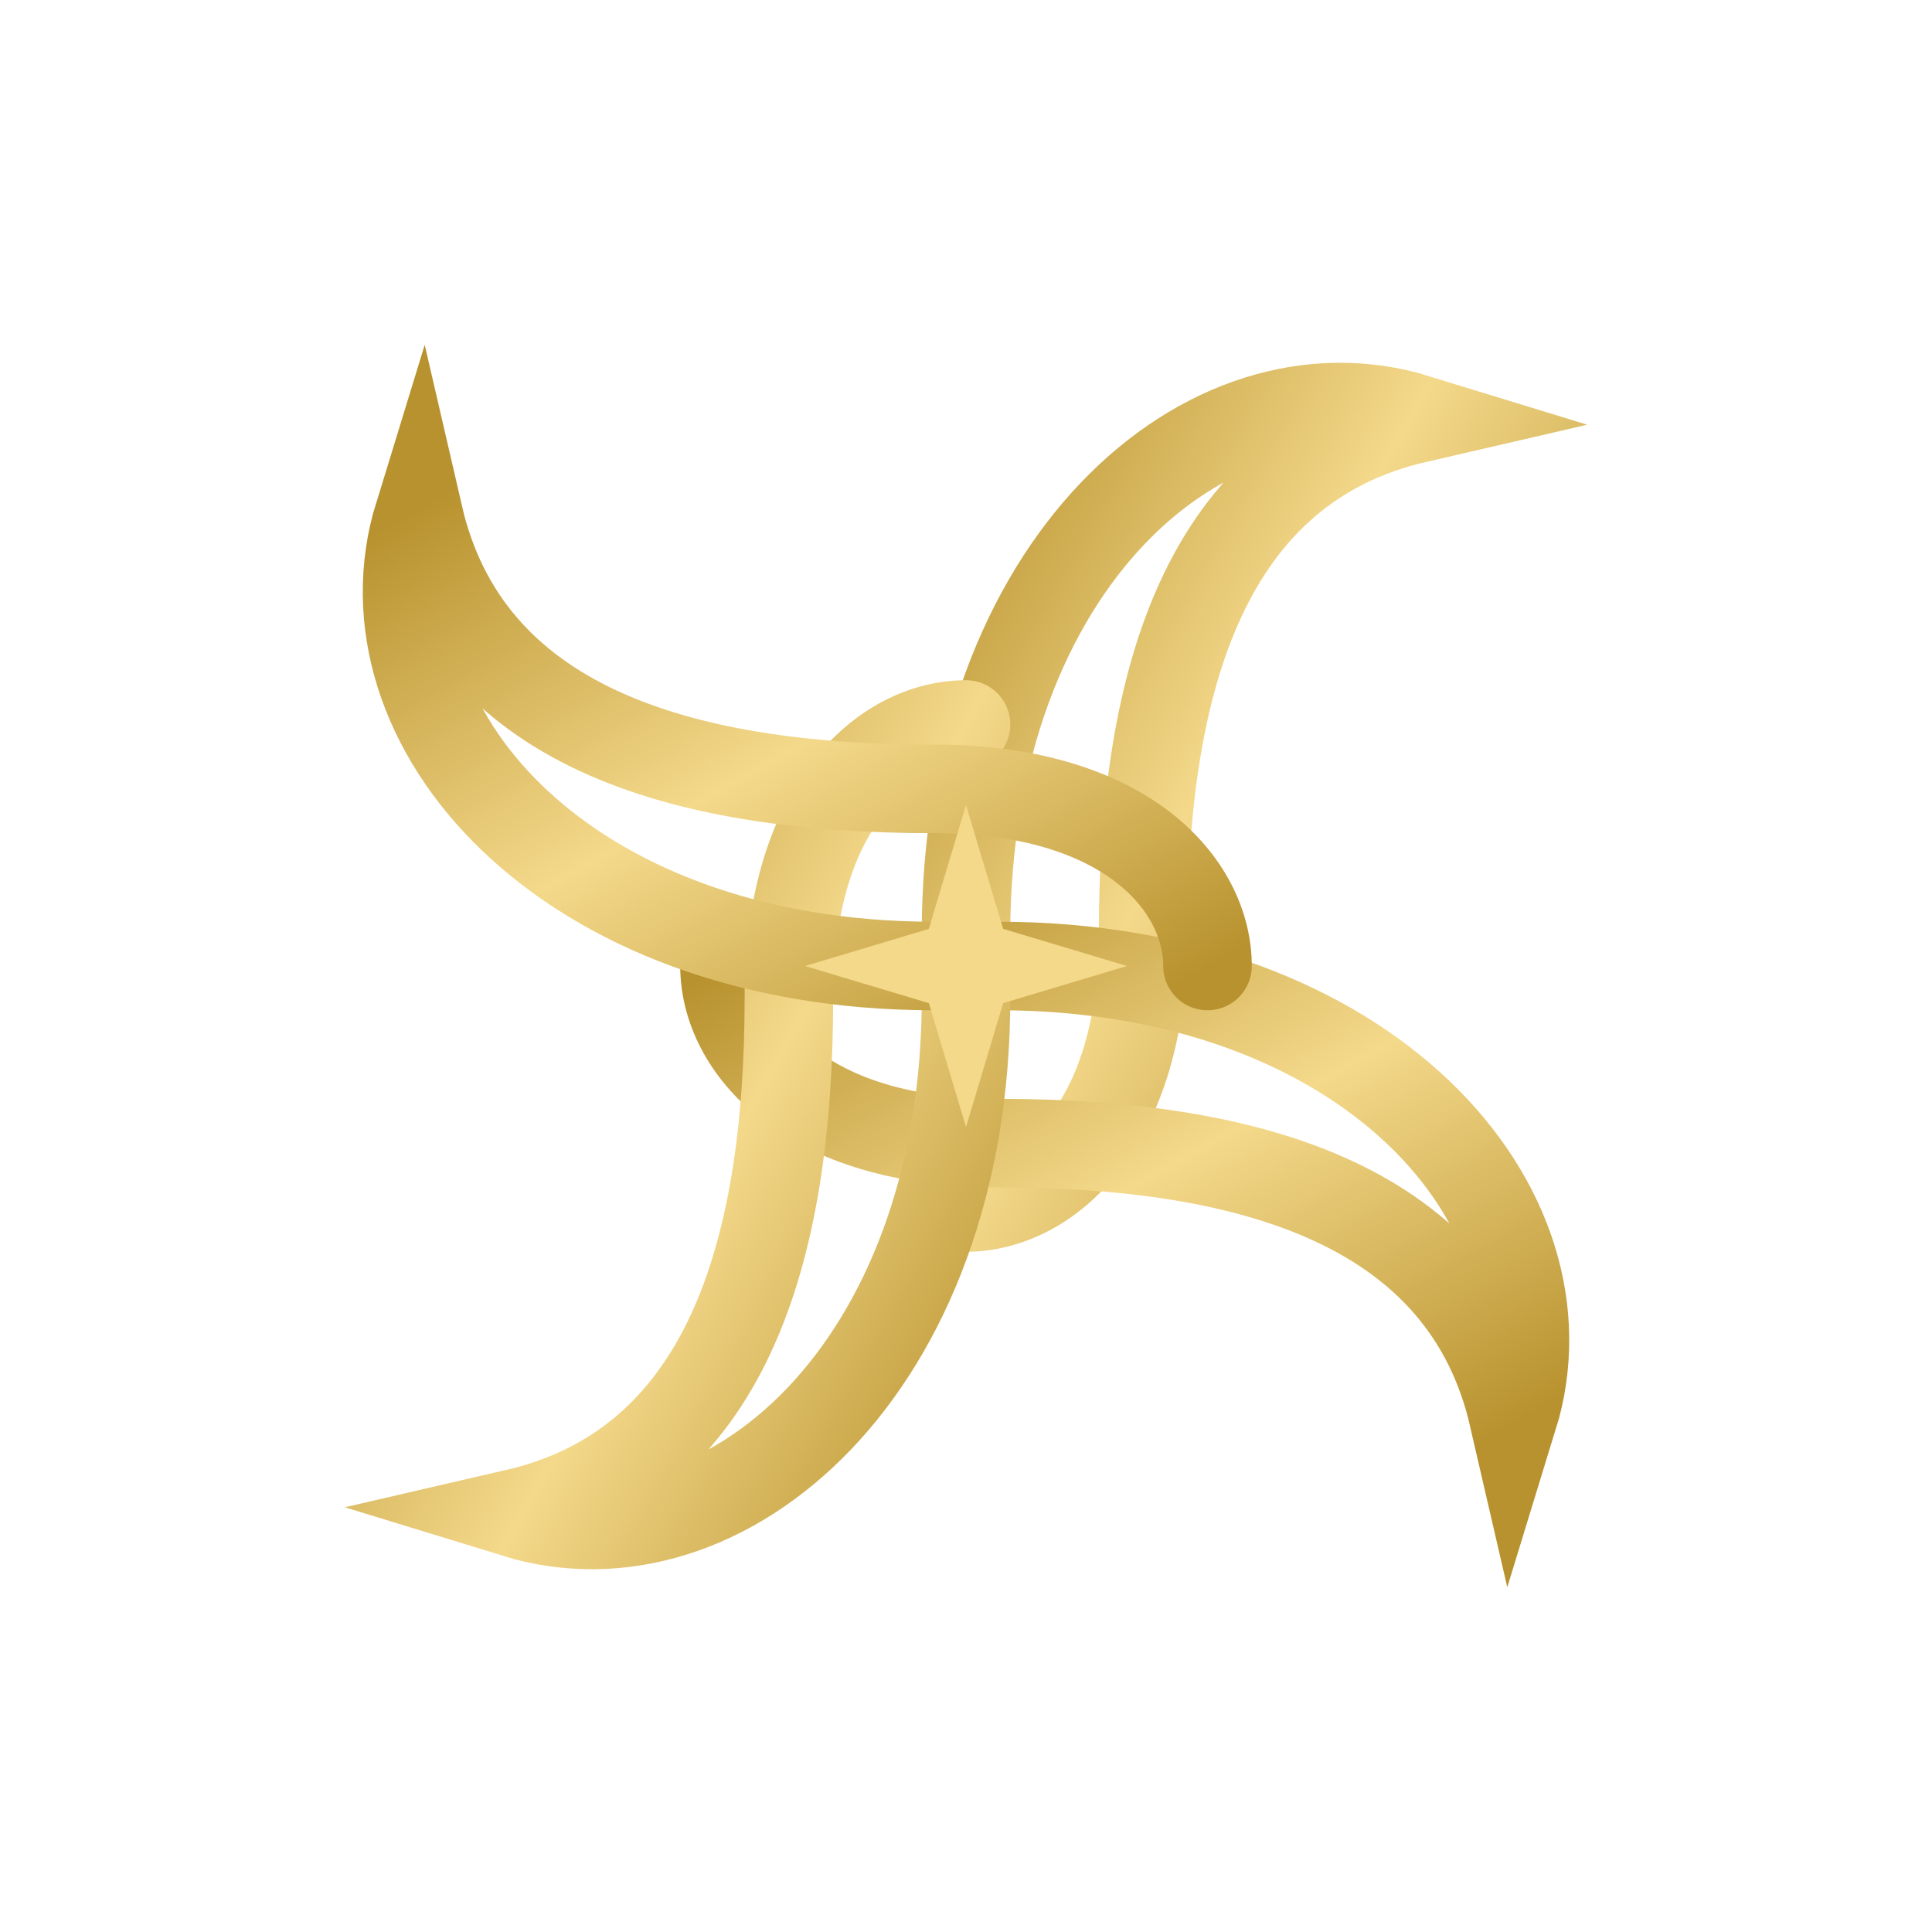
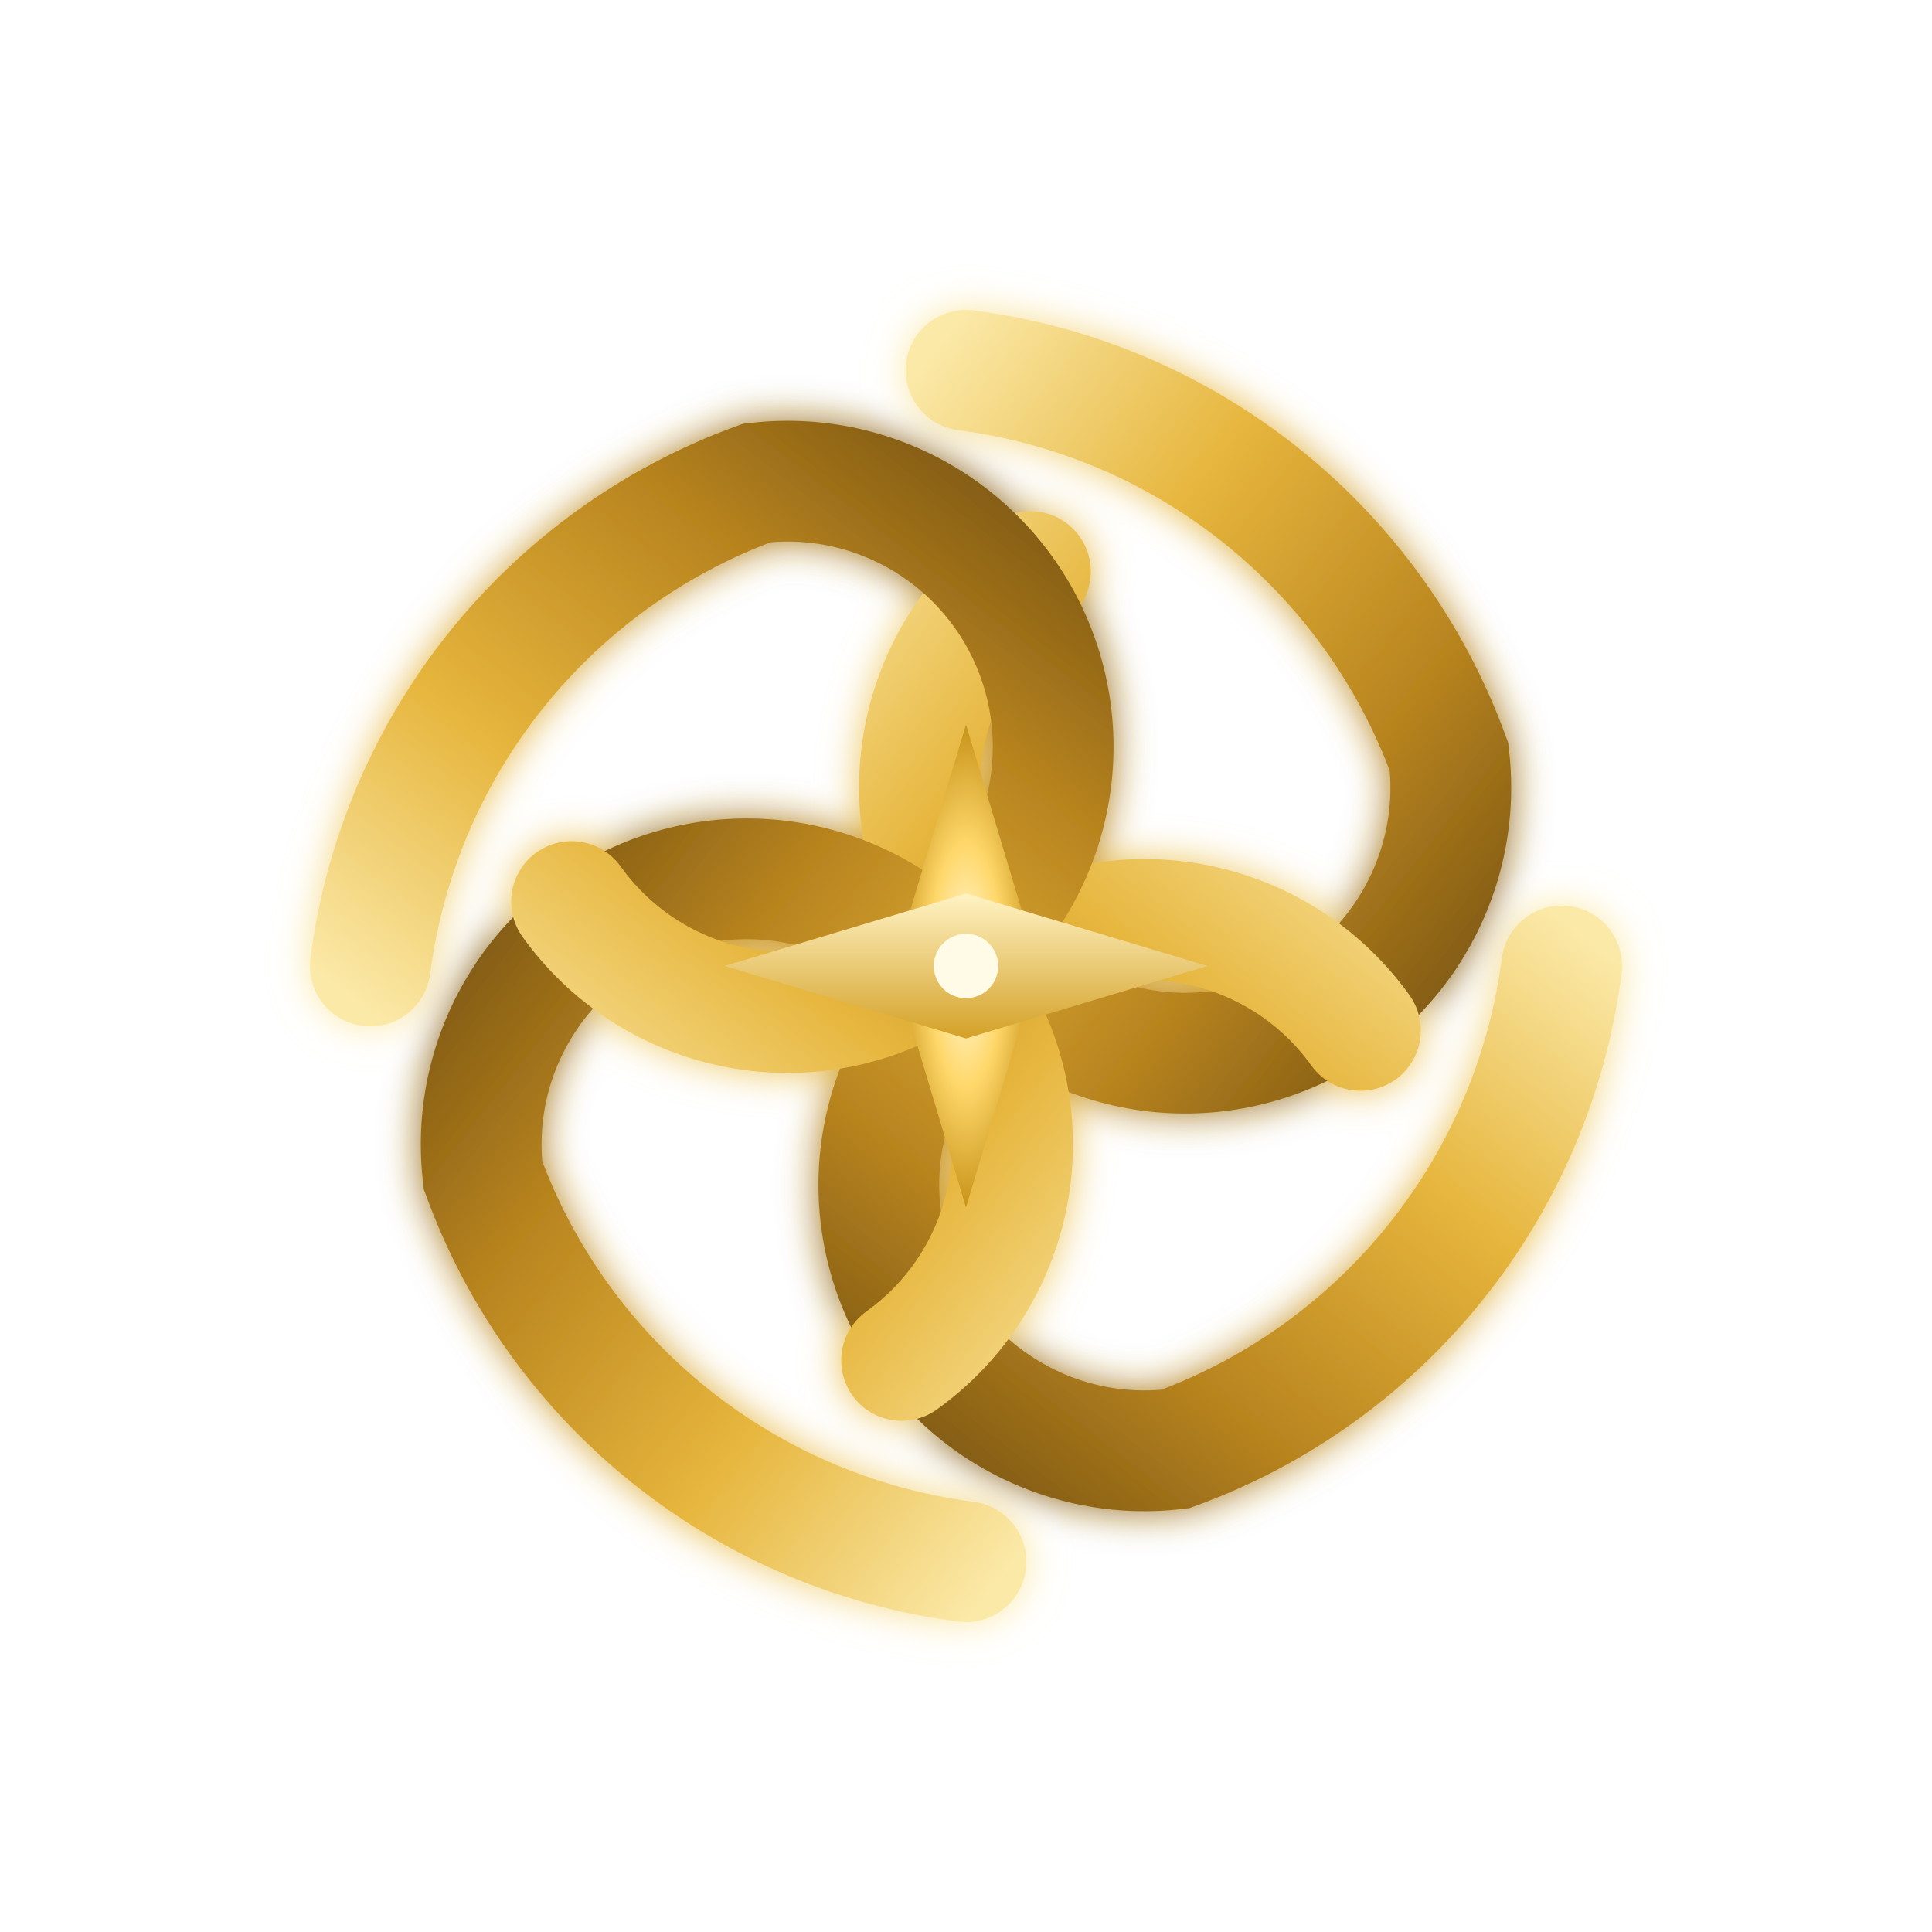
- <svg xmlns="http://www.w3.org/2000/svg" width="48" height="48" viewBox="0 0 240 240" fill="none" role="img" aria-label="6 Empire mark">
+ <svg xmlns="http://www.w3.org/2000/svg" width="240" height="240" viewBox="0 0 240 240" fill="none" role="img" aria-label="6 Empire">
  <defs>
-     <linearGradient id="mg" x1="0" y1="0" x2="1" y2="1">
-       <stop offset="0" stop-color="#B8922E" />
-       <stop offset="0.5" stop-color="#F4D98B" />
-       <stop offset="1" stop-color="#B8922E" />
+     <linearGradient id="g" x1="0" y1="0" x2="1" y2="1">
+       <stop offset="0" stop-color="#fbe9a8" />
+       <stop offset="0.35" stop-color="#e6b53c" />
+       <stop offset="0.7" stop-color="#b8841f" />
+       <stop offset="1" stop-color="#7a5512" />
    </linearGradient>
+     <linearGradient id="gh" x1="0" y1="0" x2="0" y2="1">
+       <stop offset="0" stop-color="#fff3c4" />
+       <stop offset="1" stop-color="#d4a128" />
+     </linearGradient>
+     <radialGradient id="sp" cx="0.5" cy="0.5" r="0.5">
+       <stop offset="0" stop-color="#fffbe6" />
+       <stop offset="0.5" stop-color="#ffd86b" />
+       <stop offset="1" stop-color="#c8941a" />
+     </radialGradient>
+     <filter id="gl" x="-30%" y="-30%" width="160%" height="160%">
+       <feGaussianBlur stdDeviation="2.4" result="b" />
+       <feMerge>
+         <feMergeNode in="b" />
+         <feMergeNode in="SourceGraphic" />
+       </feMerge>
+     </filter>
  </defs>
-   <g stroke="url(#mg)" stroke-width="11" stroke-linecap="round" fill="none">
-     <path d="M120 116 C120 70 150 44 176 52 C150 58 142 84 142 116 C142 140 130 150 120 150" />
-     <path d="M124 120 C170 120 196 150 188 176 C182 150 156 142 124 142 C100 142 90 130 90 120" />
-     <path d="M120 124 C120 170 90 196 64 188 C90 182 98 156 98 124 C98 100 110 90 120 90" />
-     <path d="M116 120 C70 120 44 90 52 64 C58 90 84 98 116 98 C140 98 150 110 150 120" />
+   <g transform="translate(120 120)" filter="url(#gl)" stroke="url(#g)" stroke-width="15" stroke-linecap="round" fill="none">
+     <path d="M0,-74 A74,74 0 0 1 60,-26 A33,33 0 1 1 8,-49" />
+     <path transform="rotate(90)" d="M0,-74 A74,74 0 0 1 60,-26 A33,33 0 1 1 8,-49" />
+     <path transform="rotate(180)" d="M0,-74 A74,74 0 0 1 60,-26 A33,33 0 1 1 8,-49" />
+     <path transform="rotate(270)" d="M0,-74 A74,74 0 0 1 60,-26 A33,33 0 1 1 8,-49" />
  </g>
-   <path d="M120 100 L126 120 L120 140 L114 120 Z M100 120 L120 114 L140 120 L120 126 Z" fill="#F4D98B" />
+   <g transform="translate(120 120)">
+     <path d="M0,-30 L9,0 L0,30 L-9,0 Z" fill="url(#sp)" />
+     <path d="M-30,0 L0,-9 L30,0 L0,9 Z" fill="url(#gh)" />
+     <circle r="4" fill="#fffbe6" />
+   </g>
</svg>
